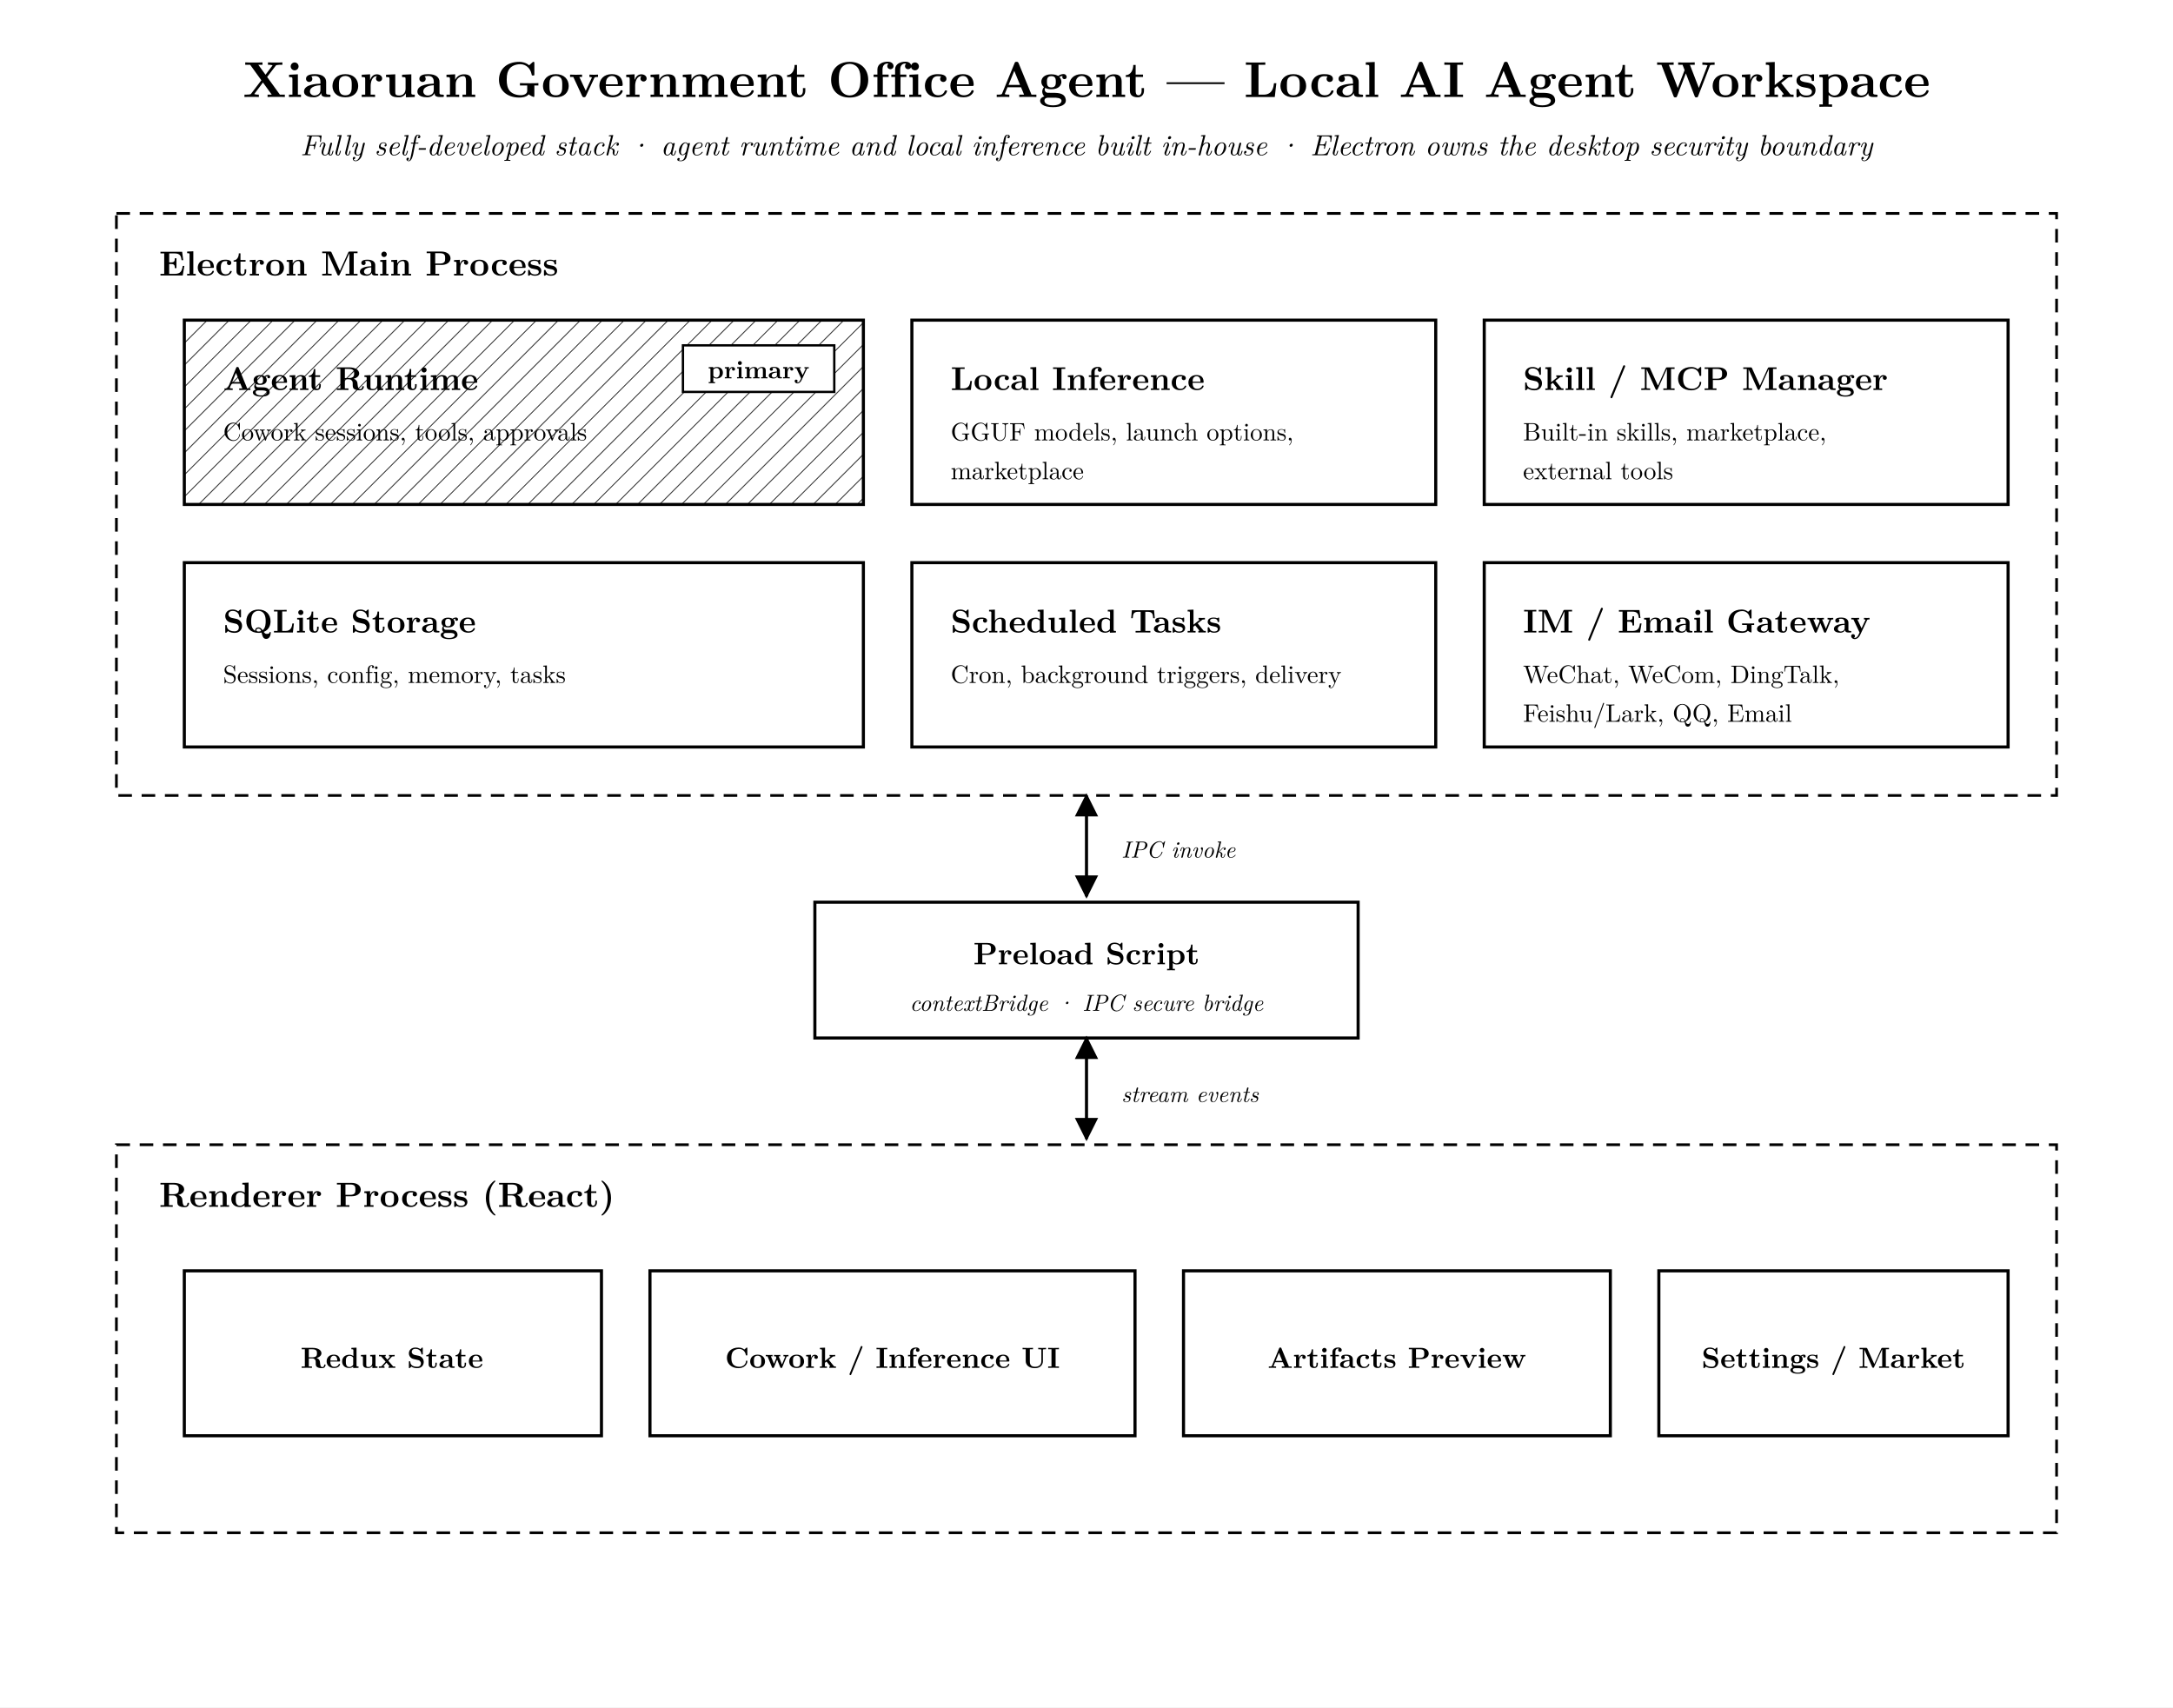
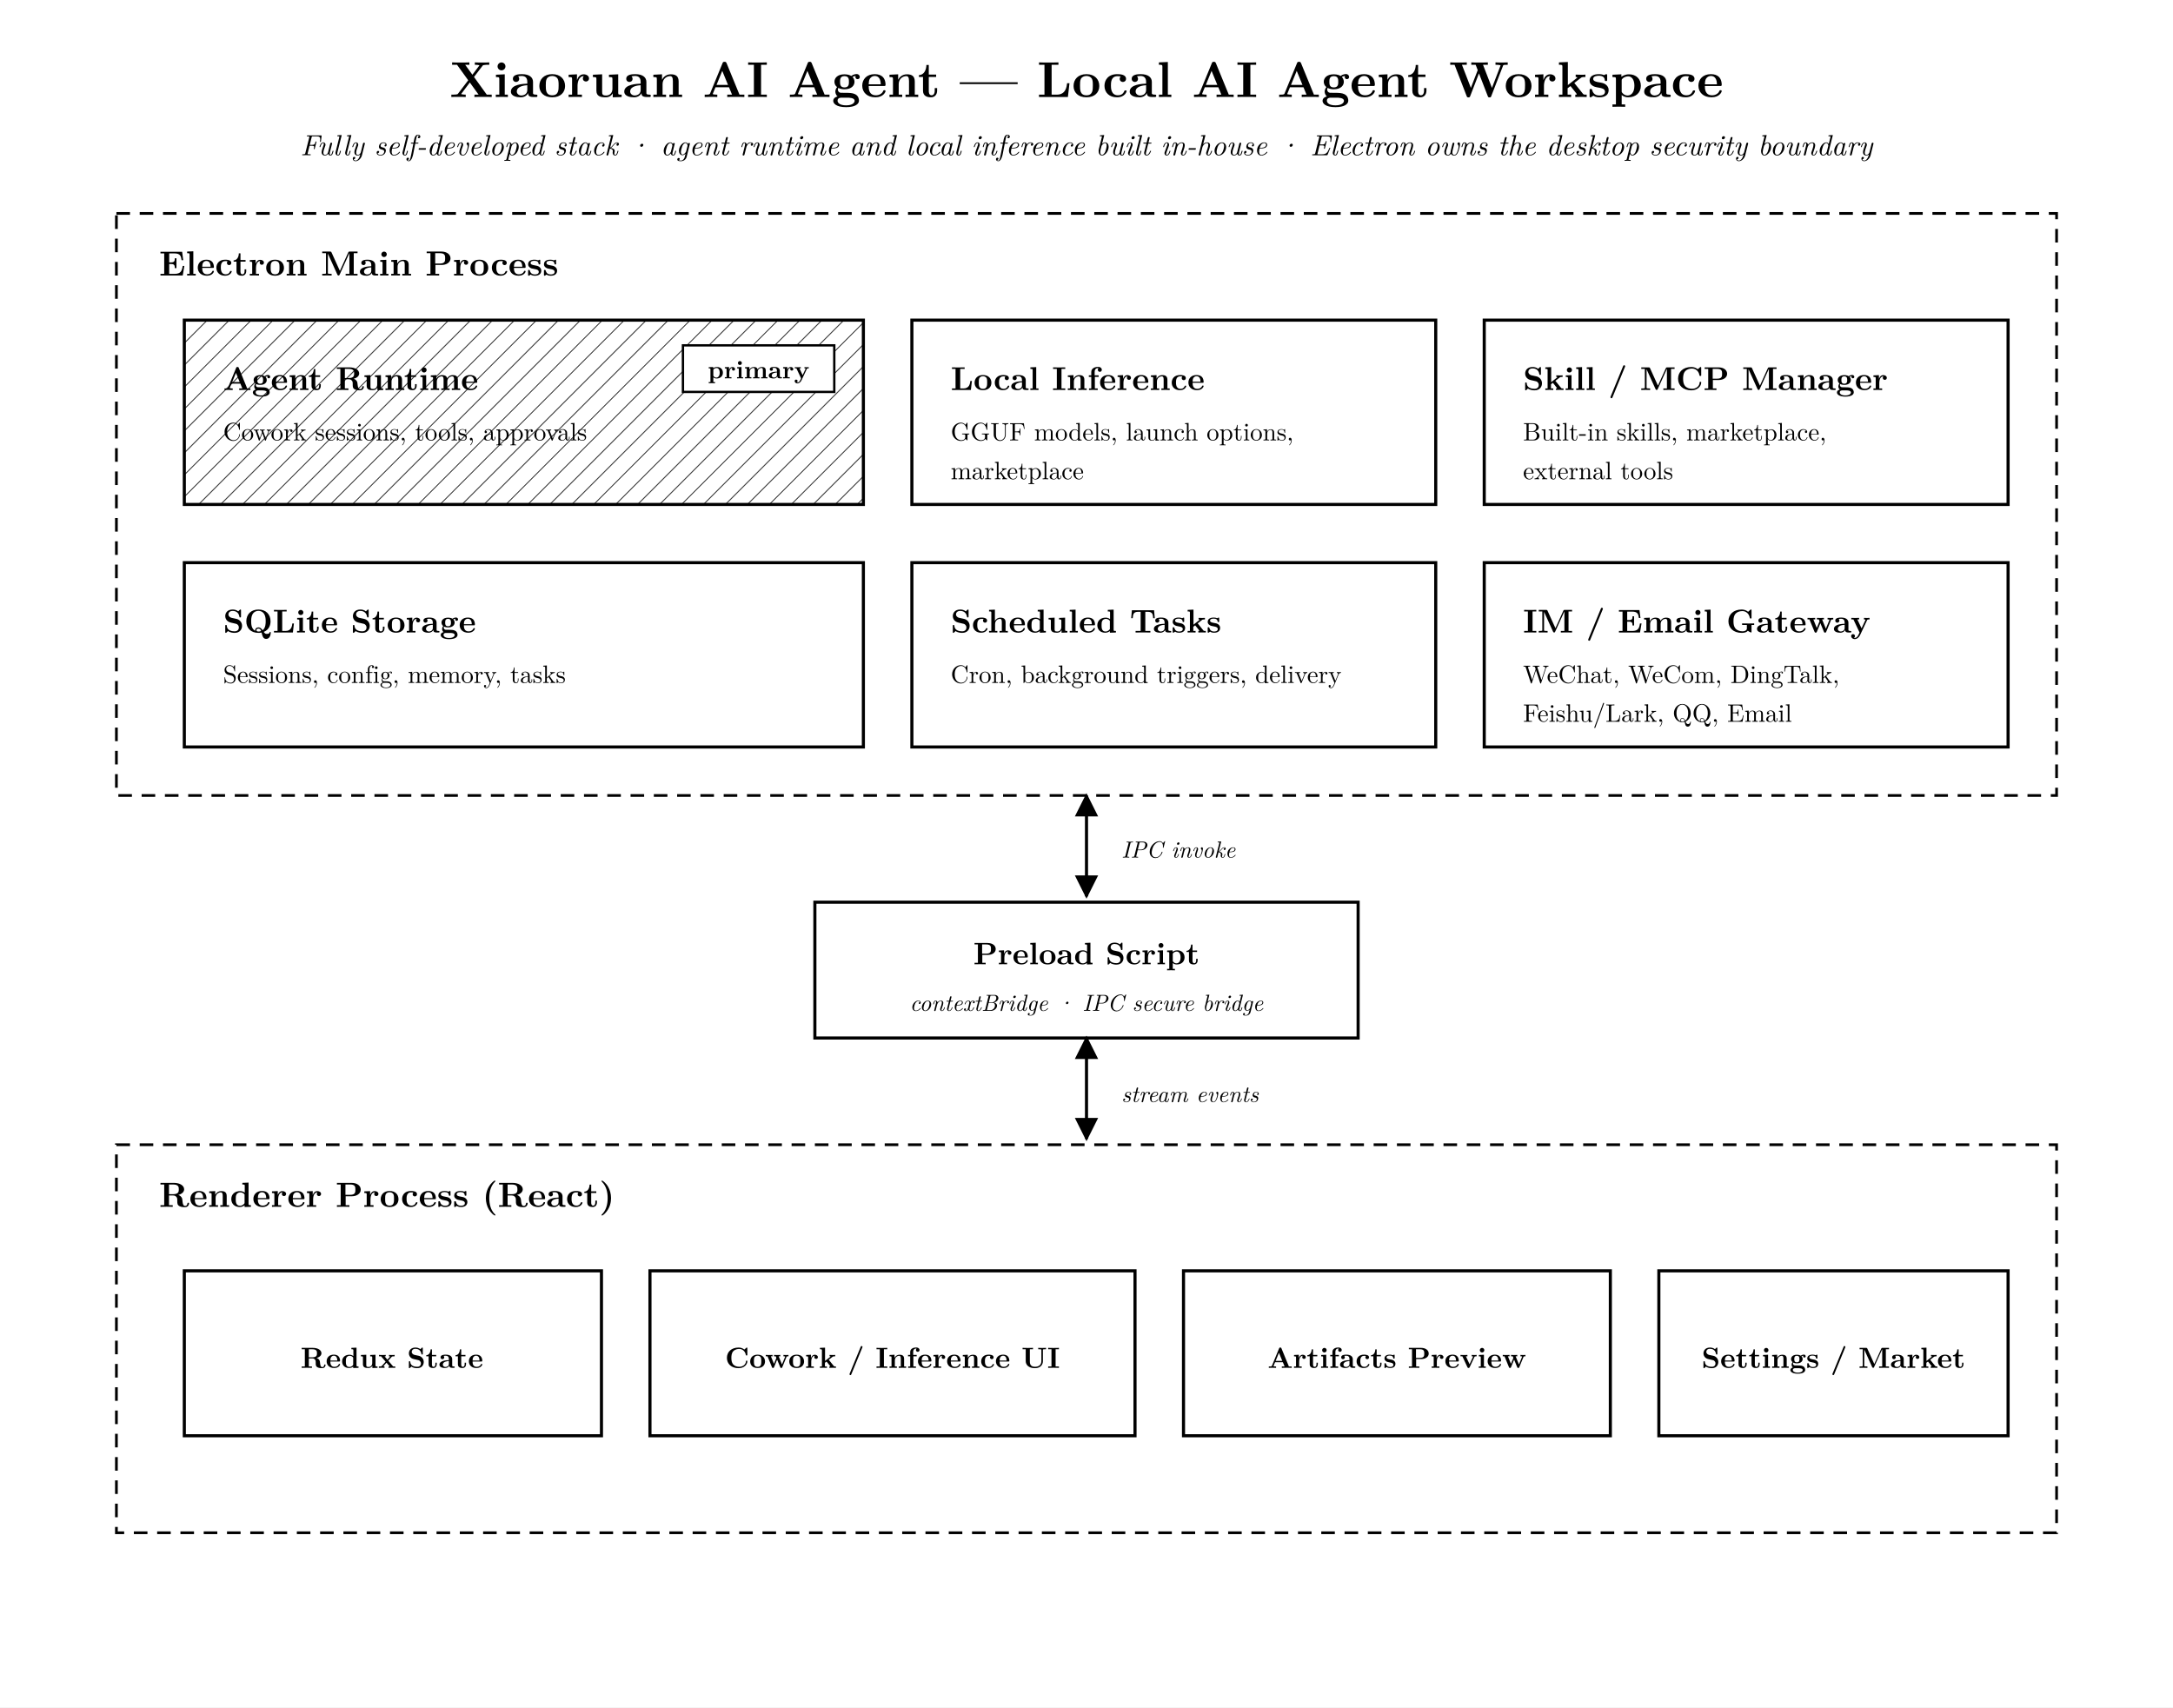
<svg xmlns="http://www.w3.org/2000/svg" width="1120" height="880" viewBox="0 0 1120 880" fill="none">
  <defs>
    <pattern id="hatch" width="8" height="8" patternTransform="rotate(45)" patternUnits="userSpaceOnUse">
      <line x1="0" y1="0" x2="0" y2="8" stroke="#000" stroke-width="0.7" />
    </pattern>
    <marker id="arr" viewBox="0 0 10 10" refX="9" refY="5" markerWidth="7.5" markerHeight="7.5" orient="auto-start-reverse">
      <path d="M0,0 L10,5 L0,10 z" fill="#000" />
    </marker>
    <style>
      text { fill: #000; font-family: 'Latin Modern Roman', 'CMU Serif', 'STIX Two Text', 'Times New Roman', serif; }
      .t0 { font-size: 26px; font-weight: 700; }
      .t1 { font-size: 15px; font-style: italic; }
      .t2 { font-size: 18px; font-weight: 700; }
      .t3 { font-size: 17px; font-weight: 700; }
      .t4 { font-size: 13px; }
      .t5 { font-size: 16px; font-weight: 700; }
      .t6 { font-size: 12px; font-style: italic; }
      .t7 { font-size: 15px; font-weight: 700; }
      .box { fill: #fff; stroke: #000; stroke-width: 1.6; }
      .grp { fill: none; stroke: #000; stroke-width: 1.4; stroke-dasharray: 7 5; }
      .ln  { stroke: #000; stroke-width: 1.6; }
    </style>
  </defs>
  <rect width="1120" height="880" fill="#fff" />
-   <text x="560" y="50" text-anchor="middle" class="t0">Xiaoruan Government Office Agent — Local AI Agent Workspace</text>
+   <text x="560" y="50" text-anchor="middle" class="t0">Xiaoruan AI Agent — Local AI Agent Workspace</text>
  <text x="560" y="80" text-anchor="middle" class="t1">Fully self-developed stack · agent runtime and local inference built in-house · Electron owns the desktop security boundary</text>
  <rect x="60" y="110" width="1000" height="300" class="grp" />
  <text x="82" y="142" class="t2">Electron Main Process</text>
  <rect x="95" y="165" width="350" height="95" fill="url(#hatch)" stroke="#000" stroke-width="1.6" />
  <text x="115" y="201" class="t3">Agent Runtime</text>
  <text x="115" y="227" class="t4">Cowork sessions, tools, approvals</text>
  <rect x="352" y="178" width="78" height="24" fill="#fff" stroke="#000" stroke-width="1.2" />
  <text x="391" y="195" text-anchor="middle" class="t4" font-weight="700">primary</text>
  <rect x="470" y="165" width="270" height="95" class="box" />
  <text x="490" y="201" class="t3">Local Inference</text>
  <text x="490" y="227" class="t4">GGUF models, launch options,</text>
  <text x="490" y="247" class="t4">marketplace</text>
  <rect x="765" y="165" width="270" height="95" class="box" />
  <text x="785" y="201" class="t3">Skill / MCP Manager</text>
  <text x="785" y="227" class="t4">Built-in skills, marketplace,</text>
  <text x="785" y="247" class="t4">external tools</text>
  <rect x="95" y="290" width="350" height="95" class="box" />
  <text x="115" y="326" class="t3">SQLite Storage</text>
  <text x="115" y="352" class="t4">Sessions, config, memory, tasks</text>
  <rect x="470" y="290" width="270" height="95" class="box" />
  <text x="490" y="326" class="t3">Scheduled Tasks</text>
  <text x="490" y="352" class="t4">Cron, background triggers, delivery</text>
  <rect x="765" y="290" width="270" height="95" class="box" />
  <text x="785" y="326" class="t3">IM / Email Gateway</text>
  <text x="785" y="352" class="t4">WeChat, WeCom, DingTalk,</text>
  <text x="785" y="372" class="t4">Feishu/Lark, QQ, Email</text>
  <line x1="560" y1="410" x2="560" y2="462" class="ln" marker-start="url(#arr)" marker-end="url(#arr)" />
  <text x="578" y="442" class="t6">IPC invoke</text>
  <rect x="420" y="465" width="280" height="70" class="box" />
  <text x="560" y="497" text-anchor="middle" class="t5">Preload Script</text>
  <text x="560" y="521" text-anchor="middle" class="t6">contextBridge · IPC secure bridge</text>
  <line x1="560" y1="535" x2="560" y2="587" class="ln" marker-start="url(#arr)" marker-end="url(#arr)" />
  <text x="578" y="568" class="t6">stream events</text>
  <rect x="60" y="590" width="1000" height="200" class="grp" />
  <text x="82" y="622" class="t2">Renderer Process (React)</text>
  <rect x="95" y="655" width="215" height="85" class="box" />
  <text x="202" y="705" text-anchor="middle" class="t7">Redux State</text>
  <rect x="335" y="655" width="250" height="85" class="box" />
  <text x="460" y="705" text-anchor="middle" class="t7">Cowork / Inference UI</text>
  <rect x="610" y="655" width="220" height="85" class="box" />
  <text x="720" y="705" text-anchor="middle" class="t7">Artifacts Preview</text>
  <rect x="855" y="655" width="180" height="85" class="box" />
  <text x="945" y="705" text-anchor="middle" class="t7">Settings / Market</text>
</svg>
